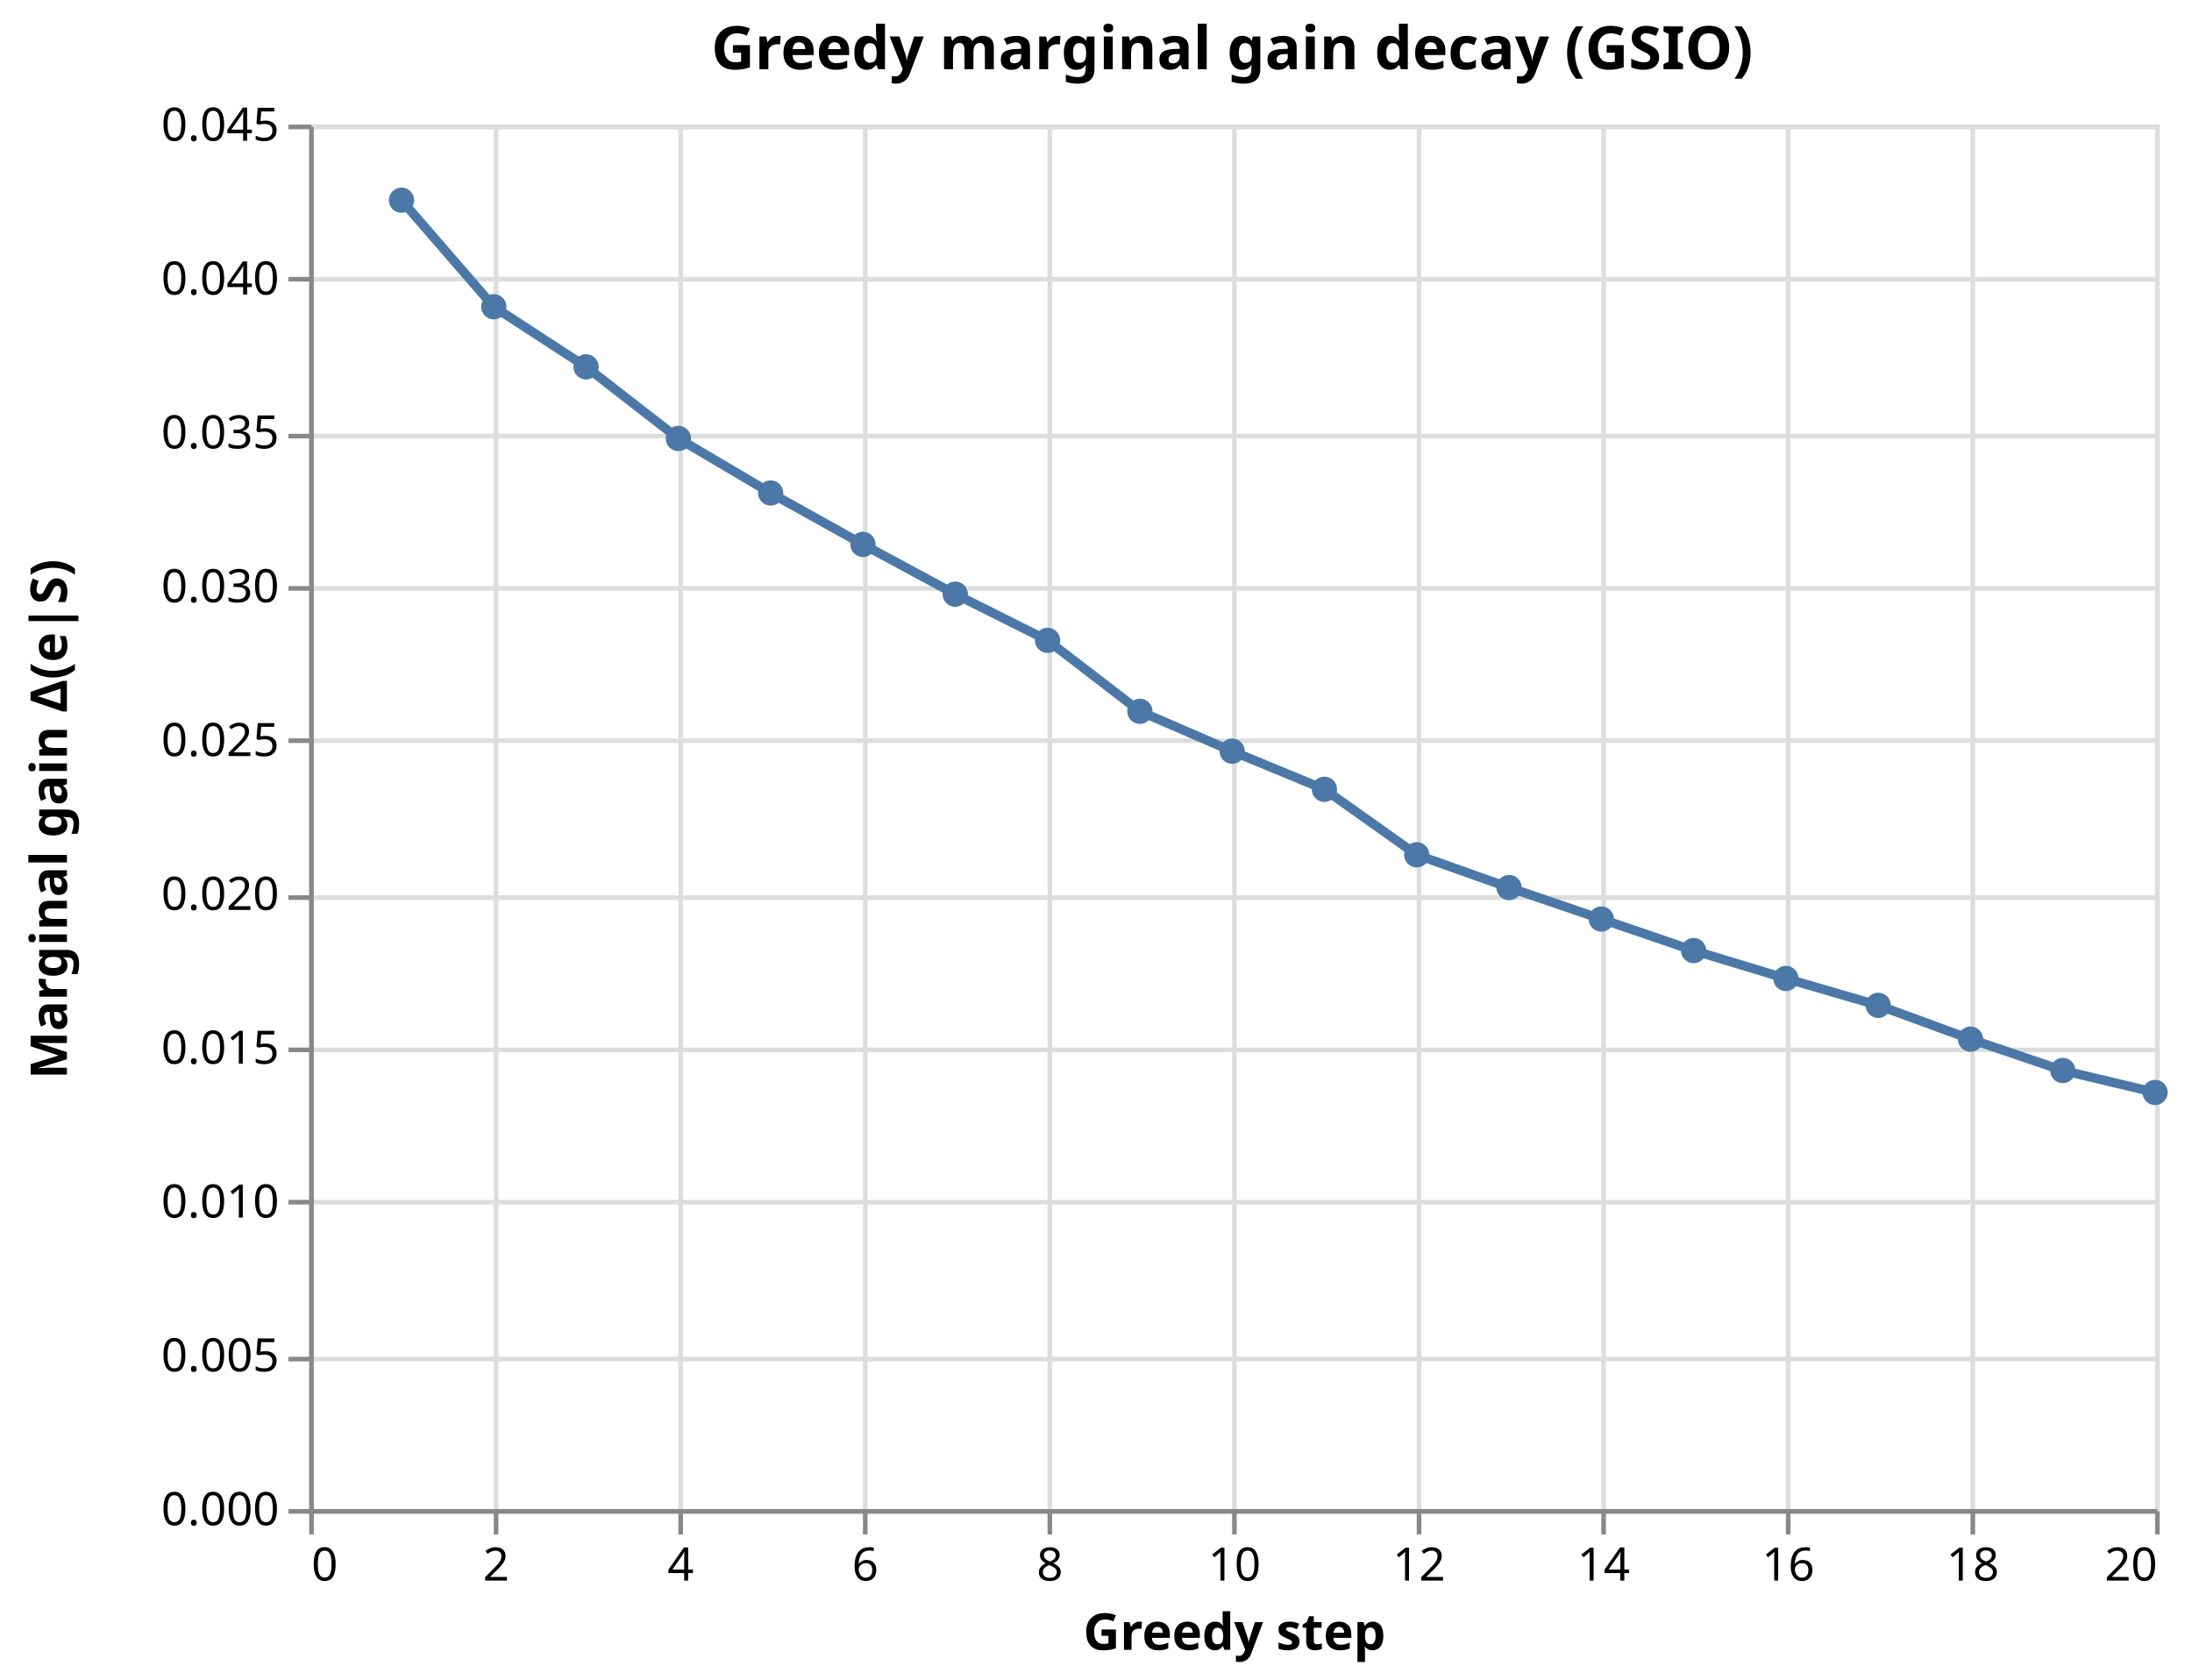
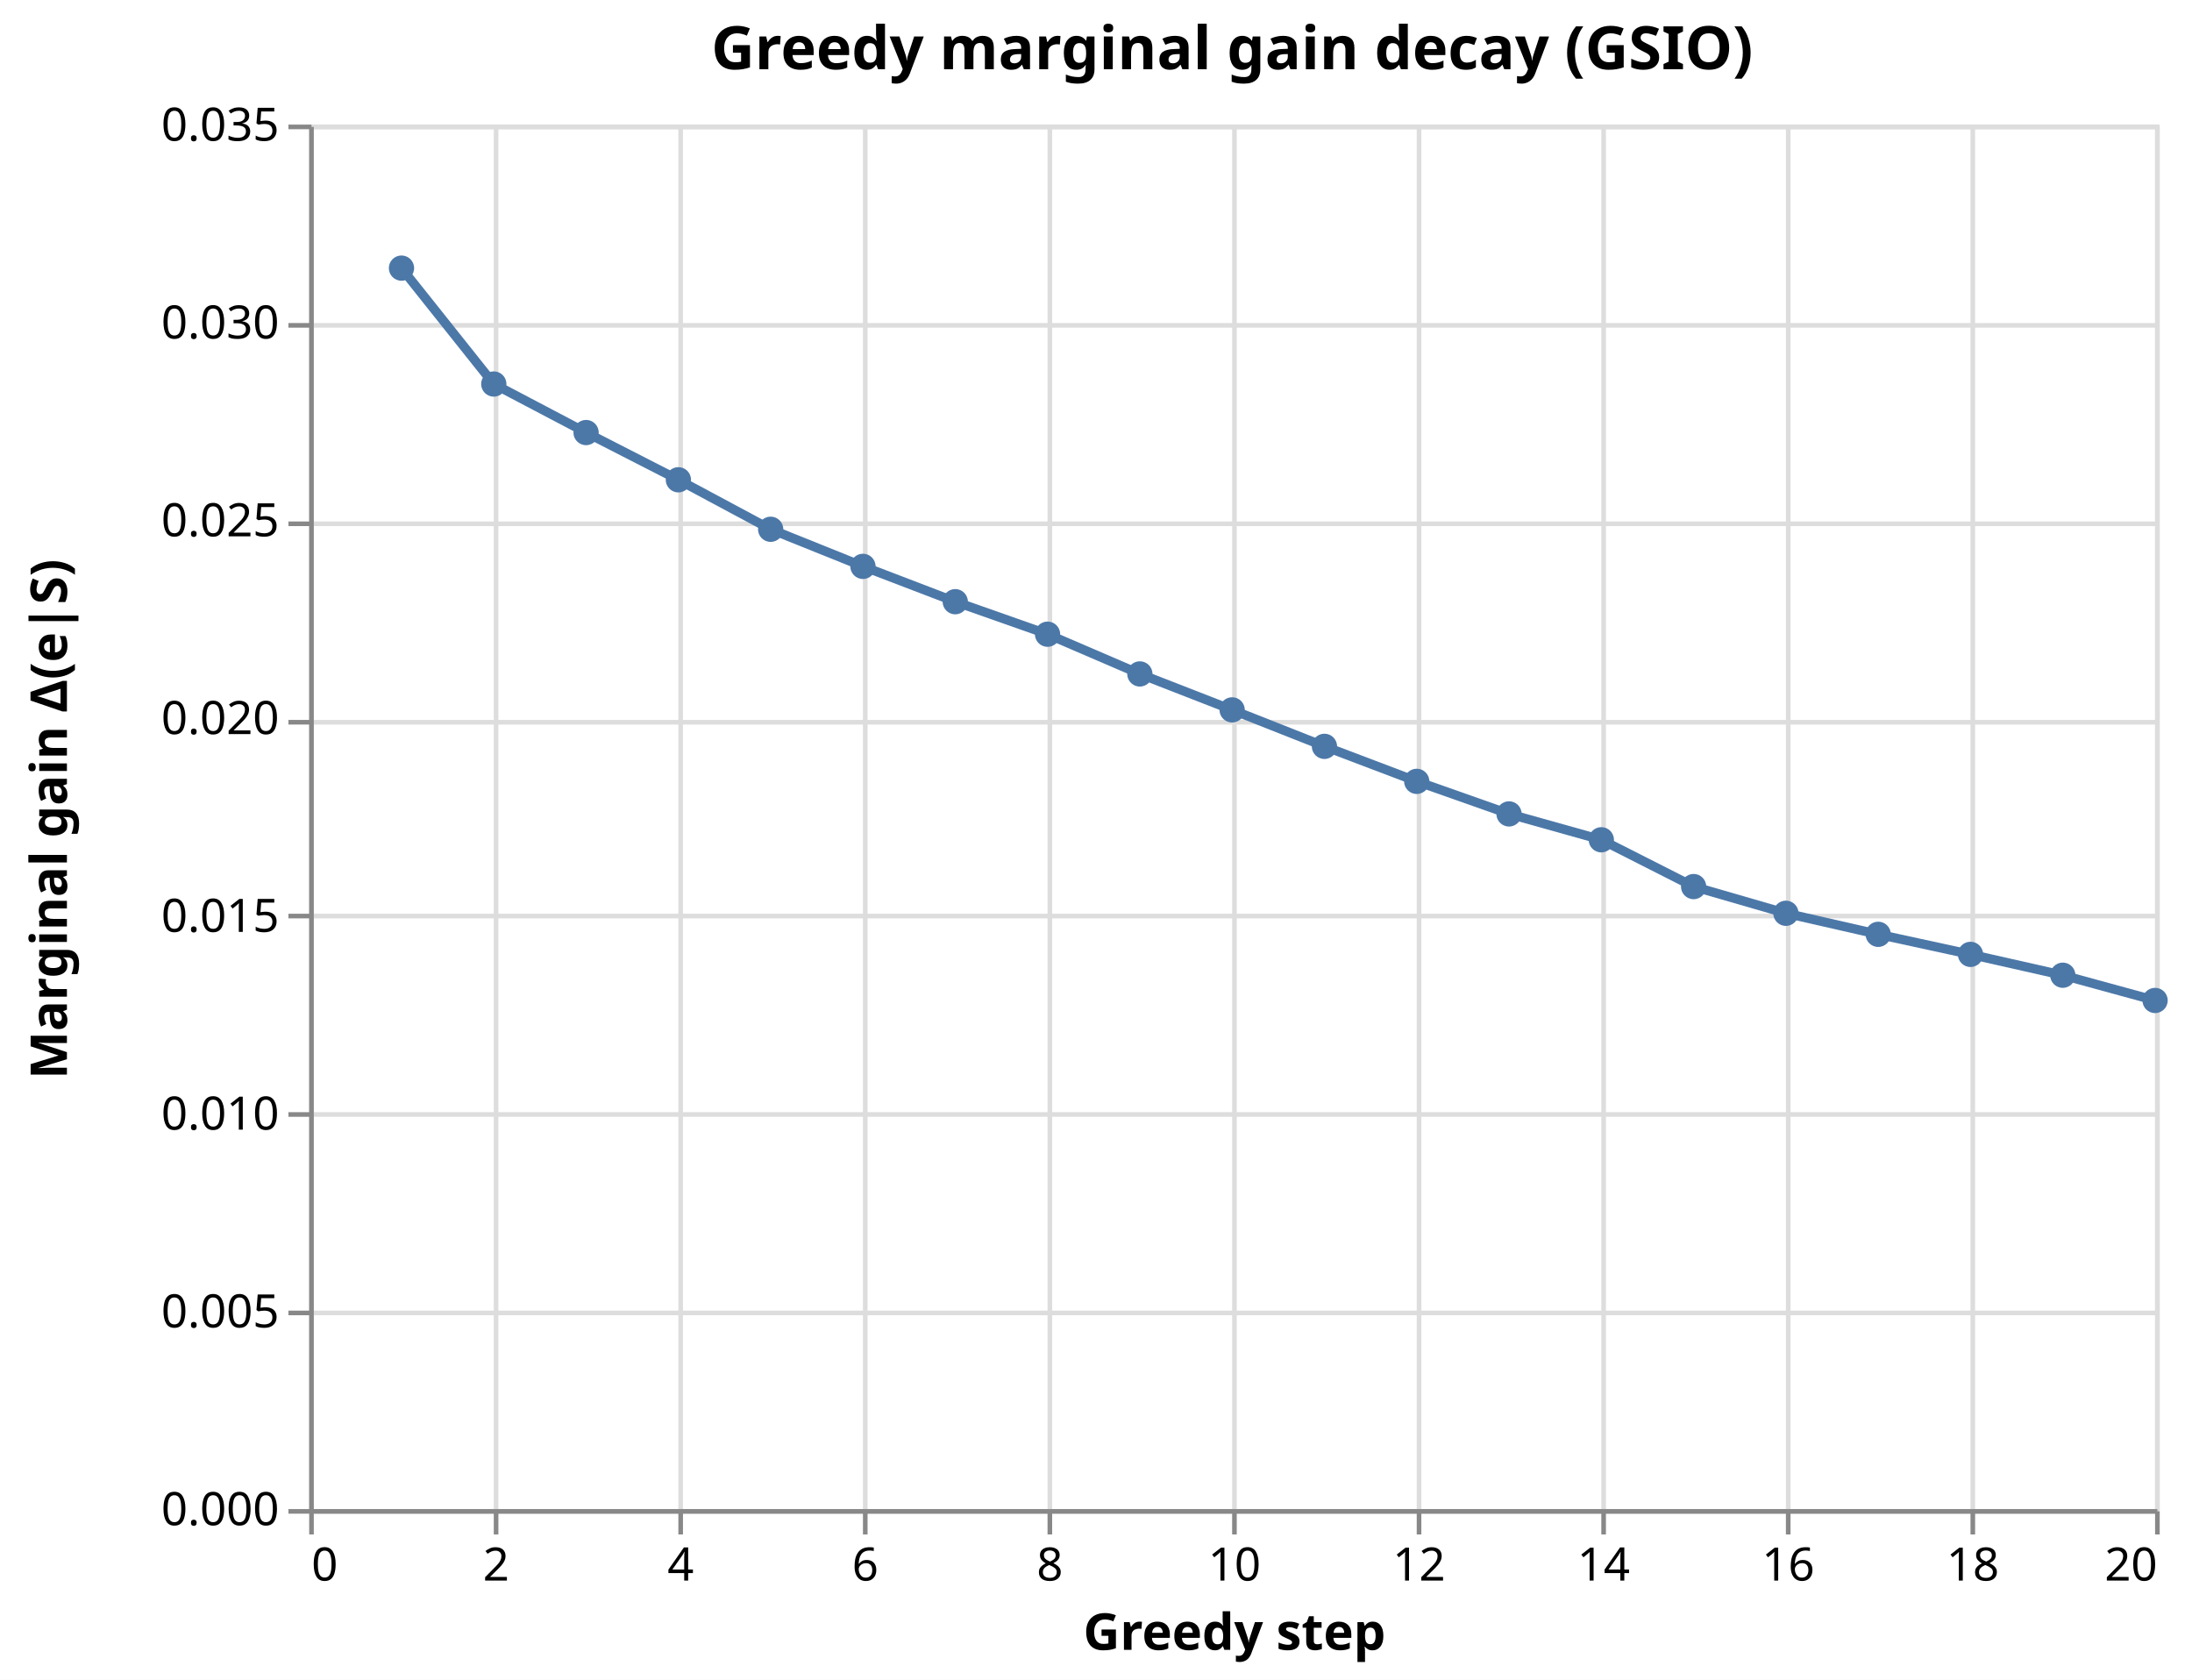
<svg xmlns="http://www.w3.org/2000/svg" version="1.1" class="marks" width="475" height="364" viewBox="0 0 475 364">
  <rect width="475" height="364" fill="white" />
  <g fill="none" stroke-miterlimit="10" transform="translate(67,27)">
    <g class="mark-group role-frame root" role="graphics-object" aria-roledescription="group mark container">
      <g transform="translate(0,0)">
        <path class="background" aria-hidden="true" d="M0.5,0.5h400v300h-400Z" stroke="#ddd" />
        <g>
          <g class="mark-group role-axis" aria-hidden="true">
            <g transform="translate(0.5,300.5)">
              <path class="background" aria-hidden="true" d="M0,0h0v0h0Z" pointer-events="none" />
              <g>
                <g class="mark-rule role-axis-grid" pointer-events="none">
                  <line transform="translate(0,-300)" x2="0" y2="300" stroke="#ddd" stroke-width="1" opacity="1" />
                  <line transform="translate(40,-300)" x2="0" y2="300" stroke="#ddd" stroke-width="1" opacity="1" />
                  <line transform="translate(80,-300)" x2="0" y2="300" stroke="#ddd" stroke-width="1" opacity="1" />
                  <line transform="translate(120,-300)" x2="0" y2="300" stroke="#ddd" stroke-width="1" opacity="1" />
                  <line transform="translate(160,-300)" x2="0" y2="300" stroke="#ddd" stroke-width="1" opacity="1" />
                  <line transform="translate(200,-300)" x2="0" y2="300" stroke="#ddd" stroke-width="1" opacity="1" />
                  <line transform="translate(240,-300)" x2="0" y2="300" stroke="#ddd" stroke-width="1" opacity="1" />
                  <line transform="translate(280,-300)" x2="0" y2="300" stroke="#ddd" stroke-width="1" opacity="1" />
                  <line transform="translate(320,-300)" x2="0" y2="300" stroke="#ddd" stroke-width="1" opacity="1" />
                  <line transform="translate(360,-300)" x2="0" y2="300" stroke="#ddd" stroke-width="1" opacity="1" />
                  <line transform="translate(400,-300)" x2="0" y2="300" stroke="#ddd" stroke-width="1" opacity="1" />
                </g>
              </g>
              <path class="foreground" aria-hidden="true" d="" pointer-events="none" display="none" />
            </g>
          </g>
          <g class="mark-group role-axis" aria-hidden="true">
            <g transform="translate(0.5,0.5)">
              <path class="background" aria-hidden="true" d="M0,0h0v0h0Z" pointer-events="none" />
              <g>
                <g class="mark-rule role-axis-grid" pointer-events="none">
                  <line transform="translate(0,300)" x2="400" y2="0" stroke="#ddd" stroke-width="1" opacity="1" />
-                   <line transform="translate(0,267)" x2="400" y2="0" stroke="#ddd" stroke-width="1" opacity="1" />
-                   <line transform="translate(0,233)" x2="400" y2="0" stroke="#ddd" stroke-width="1" opacity="1" />
-                   <line transform="translate(0,200)" x2="400" y2="0" stroke="#ddd" stroke-width="1" opacity="1" />
-                   <line transform="translate(0,167)" x2="400" y2="0" stroke="#ddd" stroke-width="1" opacity="1" />
-                   <line transform="translate(0,133)" x2="400" y2="0" stroke="#ddd" stroke-width="1" opacity="1" />
-                   <line transform="translate(0,100)" x2="400" y2="0" stroke="#ddd" stroke-width="1" opacity="1" />
-                   <line transform="translate(0,67)" x2="400" y2="0" stroke="#ddd" stroke-width="1" opacity="1" />
-                   <line transform="translate(0,33)" x2="400" y2="0" stroke="#ddd" stroke-width="1" opacity="1" />
+                   <line transform="translate(0,257)" x2="400" y2="0" stroke="#ddd" stroke-width="1" opacity="1" />
+                   <line transform="translate(0,214)" x2="400" y2="0" stroke="#ddd" stroke-width="1" opacity="1" />
+                   <line transform="translate(0,171)" x2="400" y2="0" stroke="#ddd" stroke-width="1" opacity="1" />
+                   <line transform="translate(0,129)" x2="400" y2="0" stroke="#ddd" stroke-width="1" opacity="1" />
+                   <line transform="translate(0,86)" x2="400" y2="0" stroke="#ddd" stroke-width="1" opacity="1" />
+                   <line transform="translate(0,43)" x2="400" y2="0" stroke="#ddd" stroke-width="1" opacity="1" />
                  <line transform="translate(0,0)" x2="400" y2="0" stroke="#ddd" stroke-width="1" opacity="1" />
                </g>
              </g>
              <path class="foreground" aria-hidden="true" d="" pointer-events="none" display="none" />
            </g>
          </g>
          <g class="mark-group role-axis" role="graphics-symbol" aria-roledescription="axis" aria-label="X-axis titled 'Greedy step' for a linear scale with values from 0 to 20">
            <g transform="translate(0.5,300.5)">
              <path class="background" aria-hidden="true" d="M0,0h0v0h0Z" pointer-events="none" />
              <g>
                <g class="mark-rule role-axis-tick" pointer-events="none">
                  <line transform="translate(0,0)" x2="0" y2="5" stroke="#888" stroke-width="1" opacity="1" />
                  <line transform="translate(40,0)" x2="0" y2="5" stroke="#888" stroke-width="1" opacity="1" />
                  <line transform="translate(80,0)" x2="0" y2="5" stroke="#888" stroke-width="1" opacity="1" />
                  <line transform="translate(120,0)" x2="0" y2="5" stroke="#888" stroke-width="1" opacity="1" />
                  <line transform="translate(160,0)" x2="0" y2="5" stroke="#888" stroke-width="1" opacity="1" />
                  <line transform="translate(200,0)" x2="0" y2="5" stroke="#888" stroke-width="1" opacity="1" />
                  <line transform="translate(240,0)" x2="0" y2="5" stroke="#888" stroke-width="1" opacity="1" />
                  <line transform="translate(280,0)" x2="0" y2="5" stroke="#888" stroke-width="1" opacity="1" />
                  <line transform="translate(320,0)" x2="0" y2="5" stroke="#888" stroke-width="1" opacity="1" />
                  <line transform="translate(360,0)" x2="0" y2="5" stroke="#888" stroke-width="1" opacity="1" />
                  <line transform="translate(400,0)" x2="0" y2="5" stroke="#888" stroke-width="1" opacity="1" />
                </g>
                <g class="mark-text role-axis-label" pointer-events="none">
                  <text text-anchor="start" transform="translate(0,15)" font-family="sans-serif" font-size="10px" fill="#000" opacity="1">0</text>
                  <text text-anchor="middle" transform="translate(40,15)" font-family="sans-serif" font-size="10px" fill="#000" opacity="1">2</text>
                  <text text-anchor="middle" transform="translate(80,15)" font-family="sans-serif" font-size="10px" fill="#000" opacity="1">4</text>
                  <text text-anchor="middle" transform="translate(120,15)" font-family="sans-serif" font-size="10px" fill="#000" opacity="1">6</text>
                  <text text-anchor="middle" transform="translate(160,15)" font-family="sans-serif" font-size="10px" fill="#000" opacity="1">8</text>
                  <text text-anchor="middle" transform="translate(200,15)" font-family="sans-serif" font-size="10px" fill="#000" opacity="1">10</text>
                  <text text-anchor="middle" transform="translate(240,15)" font-family="sans-serif" font-size="10px" fill="#000" opacity="1">12</text>
                  <text text-anchor="middle" transform="translate(280,15)" font-family="sans-serif" font-size="10px" fill="#000" opacity="1">14</text>
                  <text text-anchor="middle" transform="translate(320,15)" font-family="sans-serif" font-size="10px" fill="#000" opacity="1">16</text>
                  <text text-anchor="middle" transform="translate(360,15)" font-family="sans-serif" font-size="10px" fill="#000" opacity="1">18</text>
                  <text text-anchor="end" transform="translate(400,15)" font-family="sans-serif" font-size="10px" fill="#000" opacity="1">20</text>
                </g>
                <g class="mark-rule role-axis-domain" pointer-events="none">
                  <line transform="translate(0,0)" x2="400" y2="0" stroke="#888" stroke-width="1" opacity="1" />
                </g>
                <g class="mark-text role-axis-title" pointer-events="none">
                  <text text-anchor="middle" transform="translate(200,30)" font-family="sans-serif" font-size="11px" font-weight="bold" fill="#000" opacity="1">Greedy step</text>
                </g>
              </g>
              <path class="foreground" aria-hidden="true" d="" pointer-events="none" display="none" />
            </g>
          </g>
-           <g class="mark-group role-axis" role="graphics-symbol" aria-roledescription="axis" aria-label="Y-axis titled 'Marginal gain Δ(e|S)' for a linear scale with values from 0.00 to 0.04">
+           <g class="mark-group role-axis" role="graphics-symbol" aria-roledescription="axis" aria-label="Y-axis titled 'Marginal gain Δ(e|S)' for a linear scale with values from 0.000 to 0.035">
            <g transform="translate(0.5,0.5)">
              <path class="background" aria-hidden="true" d="M0,0h0v0h0Z" pointer-events="none" />
              <g>
                <g class="mark-rule role-axis-tick" pointer-events="none">
                  <line transform="translate(0,300)" x2="-5" y2="0" stroke="#888" stroke-width="1" opacity="1" />
-                   <line transform="translate(0,267)" x2="-5" y2="0" stroke="#888" stroke-width="1" opacity="1" />
-                   <line transform="translate(0,233)" x2="-5" y2="0" stroke="#888" stroke-width="1" opacity="1" />
-                   <line transform="translate(0,200)" x2="-5" y2="0" stroke="#888" stroke-width="1" opacity="1" />
-                   <line transform="translate(0,167)" x2="-5" y2="0" stroke="#888" stroke-width="1" opacity="1" />
-                   <line transform="translate(0,133)" x2="-5" y2="0" stroke="#888" stroke-width="1" opacity="1" />
-                   <line transform="translate(0,100)" x2="-5" y2="0" stroke="#888" stroke-width="1" opacity="1" />
-                   <line transform="translate(0,67)" x2="-5" y2="0" stroke="#888" stroke-width="1" opacity="1" />
-                   <line transform="translate(0,33)" x2="-5" y2="0" stroke="#888" stroke-width="1" opacity="1" />
+                   <line transform="translate(0,257)" x2="-5" y2="0" stroke="#888" stroke-width="1" opacity="1" />
+                   <line transform="translate(0,214)" x2="-5" y2="0" stroke="#888" stroke-width="1" opacity="1" />
+                   <line transform="translate(0,171)" x2="-5" y2="0" stroke="#888" stroke-width="1" opacity="1" />
+                   <line transform="translate(0,129)" x2="-5" y2="0" stroke="#888" stroke-width="1" opacity="1" />
+                   <line transform="translate(0,86)" x2="-5" y2="0" stroke="#888" stroke-width="1" opacity="1" />
+                   <line transform="translate(0,43)" x2="-5" y2="0" stroke="#888" stroke-width="1" opacity="1" />
                  <line transform="translate(0,0)" x2="-5" y2="0" stroke="#888" stroke-width="1" opacity="1" />
                </g>
                <g class="mark-text role-axis-label" pointer-events="none">
                  <text text-anchor="end" transform="translate(-7,303)" font-family="sans-serif" font-size="10px" fill="#000" opacity="1">0.000</text>
-                   <text text-anchor="end" transform="translate(-7,269.6667)" font-family="sans-serif" font-size="10px" fill="#000" opacity="1">0.005</text>
-                   <text text-anchor="end" transform="translate(-7,236.3333)" font-family="sans-serif" font-size="10px" fill="#000" opacity="1">0.010</text>
-                   <text text-anchor="end" transform="translate(-7,203)" font-family="sans-serif" font-size="10px" fill="#000" opacity="1">0.015</text>
-                   <text text-anchor="end" transform="translate(-7,169.6667)" font-family="sans-serif" font-size="10px" fill="#000" opacity="1">0.020</text>
-                   <text text-anchor="end" transform="translate(-7,136.3333)" font-family="sans-serif" font-size="10px" fill="#000" opacity="1">0.025</text>
-                   <text text-anchor="end" transform="translate(-7,103)" font-family="sans-serif" font-size="10px" fill="#000" opacity="1">0.030</text>
-                   <text text-anchor="end" transform="translate(-7,69.66667)" font-family="sans-serif" font-size="10px" fill="#000" opacity="1">0.035</text>
-                   <text text-anchor="end" transform="translate(-7,36.33333)" font-family="sans-serif" font-size="10px" fill="#000" opacity="1">0.040</text>
-                   <text text-anchor="end" transform="translate(-7,3)" font-family="sans-serif" font-size="10px" fill="#000" opacity="1">0.045</text>
+                   <text text-anchor="end" transform="translate(-7,260.1429)" font-family="sans-serif" font-size="10px" fill="#000" opacity="1">0.005</text>
+                   <text text-anchor="end" transform="translate(-7,217.2857)" font-family="sans-serif" font-size="10px" fill="#000" opacity="1">0.010</text>
+                   <text text-anchor="end" transform="translate(-7,174.4286)" font-family="sans-serif" font-size="10px" fill="#000" opacity="1">0.015</text>
+                   <text text-anchor="end" transform="translate(-7,131.5714)" font-family="sans-serif" font-size="10px" fill="#000" opacity="1">0.020</text>
+                   <text text-anchor="end" transform="translate(-7,88.71429)" font-family="sans-serif" font-size="10px" fill="#000" opacity="1">0.025</text>
+                   <text text-anchor="end" transform="translate(-7,45.85714)" font-family="sans-serif" font-size="10px" fill="#000" opacity="1">0.030</text>
+                   <text text-anchor="end" transform="translate(-7,3)" font-family="sans-serif" font-size="10px" fill="#000" opacity="1">0.035</text>
                </g>
                <g class="mark-rule role-axis-domain" pointer-events="none">
                  <line transform="translate(0,300)" x2="0" y2="-300" stroke="#888" stroke-width="1" opacity="1" />
                </g>
                <g class="mark-text role-axis-title" pointer-events="none">
                  <text text-anchor="middle" transform="translate(-51,150) rotate(-90) translate(0,-2)" font-family="sans-serif" font-size="11px" font-weight="bold" fill="#000" opacity="1">Marginal gain Δ(e|S)</text>
                </g>
              </g>
              <path class="foreground" aria-hidden="true" d="" pointer-events="none" display="none" />
            </g>
          </g>
          <g class="mark-line role-mark layer_0_marks" role="graphics-object" aria-roledescription="line mark container">
-             <path aria-label="Greedy step: 1; Marginal gain Δ(e|S): 0.042543" role="graphics-symbol" aria-roledescription="line mark" d="M20,16.38L40,39.467L60,52.493L80,68.013L100,79.827L120,90.967L140,101.753L160,111.76L180,127.127L200,135.773L220,144.033L240,158.227L260,165.32L280,172.147L300,178.973L320,185.027L340,190.847L360,198.167L380,204.967L400,209.72" stroke="#4c78a8" stroke-width="2" />
+             <path aria-label="Greedy step: 1; Marginal gain Δ(e|S): 0.031372" role="graphics-symbol" aria-roledescription="line mark" d="M20,31.097L40,56.211L60,66.729L80,76.963L100,87.686L120,95.726L140,103.38L160,110.426L180,119.031L200,126.823L220,134.726L240,142.311L260,149.366L280,154.971L300,165.111L320,170.897L340,175.457L360,179.803L380,184.32L400,189.789" stroke="#4c78a8" stroke-width="2" />
          </g>
          <g class="mark-symbol role-mark layer_1_marks" role="graphics-object" aria-roledescription="symbol mark container">
-             <path aria-label="Greedy step: 1; Marginal gain Δ(e|S): 0.042543" role="graphics-symbol" aria-roledescription="point" transform="translate(20,16.38)" d="M2.739,0A2.739,2.739,0,1,1,-2.739,0A2.739,2.739,0,1,1,2.739,0" fill="#4c78a8" stroke-width="2" opacity="1" />
-             <path aria-label="Greedy step: 2; Marginal gain Δ(e|S): 0.03908" role="graphics-symbol" aria-roledescription="point" transform="translate(40,39.46667)" d="M2.739,0A2.739,2.739,0,1,1,-2.739,0A2.739,2.739,0,1,1,2.739,0" fill="#4c78a8" stroke-width="2" opacity="1" />
-             <path aria-label="Greedy step: 3; Marginal gain Δ(e|S): 0.037126" role="graphics-symbol" aria-roledescription="point" transform="translate(60,52.49333)" d="M2.739,0A2.739,2.739,0,1,1,-2.739,0A2.739,2.739,0,1,1,2.739,0" fill="#4c78a8" stroke-width="2" opacity="1" />
-             <path aria-label="Greedy step: 4; Marginal gain Δ(e|S): 0.034798" role="graphics-symbol" aria-roledescription="point" transform="translate(80,68.01333)" d="M2.739,0A2.739,2.739,0,1,1,-2.739,0A2.739,2.739,0,1,1,2.739,0" fill="#4c78a8" stroke-width="2" opacity="1" />
-             <path aria-label="Greedy step: 5; Marginal gain Δ(e|S): 0.033026" role="graphics-symbol" aria-roledescription="point" transform="translate(100,79.82667)" d="M2.739,0A2.739,2.739,0,1,1,-2.739,0A2.739,2.739,0,1,1,2.739,0" fill="#4c78a8" stroke-width="2" opacity="1" />
-             <path aria-label="Greedy step: 6; Marginal gain Δ(e|S): 0.031355" role="graphics-symbol" aria-roledescription="point" transform="translate(120,90.96667)" d="M2.739,0A2.739,2.739,0,1,1,-2.739,0A2.739,2.739,0,1,1,2.739,0" fill="#4c78a8" stroke-width="2" opacity="1" />
-             <path aria-label="Greedy step: 7; Marginal gain Δ(e|S): 0.029737" role="graphics-symbol" aria-roledescription="point" transform="translate(140,101.7533)" d="M2.739,0A2.739,2.739,0,1,1,-2.739,0A2.739,2.739,0,1,1,2.739,0" fill="#4c78a8" stroke-width="2" opacity="1" />
-             <path aria-label="Greedy step: 8; Marginal gain Δ(e|S): 0.028236" role="graphics-symbol" aria-roledescription="point" transform="translate(160,111.76)" d="M2.739,0A2.739,2.739,0,1,1,-2.739,0A2.739,2.739,0,1,1,2.739,0" fill="#4c78a8" stroke-width="2" opacity="1" />
-             <path aria-label="Greedy step: 9; Marginal gain Δ(e|S): 0.025931" role="graphics-symbol" aria-roledescription="point" transform="translate(180,127.1267)" d="M2.739,0A2.739,2.739,0,1,1,-2.739,0A2.739,2.739,0,1,1,2.739,0" fill="#4c78a8" stroke-width="2" opacity="1" />
-             <path aria-label="Greedy step: 10; Marginal gain Δ(e|S): 0.024634" role="graphics-symbol" aria-roledescription="point" transform="translate(200,135.7733)" d="M2.739,0A2.739,2.739,0,1,1,-2.739,0A2.739,2.739,0,1,1,2.739,0" fill="#4c78a8" stroke-width="2" opacity="1" />
-             <path aria-label="Greedy step: 11; Marginal gain Δ(e|S): 0.023395" role="graphics-symbol" aria-roledescription="point" transform="translate(220,144.0333)" d="M2.739,0A2.739,2.739,0,1,1,-2.739,0A2.739,2.739,0,1,1,2.739,0" fill="#4c78a8" stroke-width="2" opacity="1" />
-             <path aria-label="Greedy step: 12; Marginal gain Δ(e|S): 0.021266" role="graphics-symbol" aria-roledescription="point" transform="translate(240,158.2267)" d="M2.739,0A2.739,2.739,0,1,1,-2.739,0A2.739,2.739,0,1,1,2.739,0" fill="#4c78a8" stroke-width="2" opacity="1" />
-             <path aria-label="Greedy step: 13; Marginal gain Δ(e|S): 0.020202" role="graphics-symbol" aria-roledescription="point" transform="translate(260,165.32)" d="M2.739,0A2.739,2.739,0,1,1,-2.739,0A2.739,2.739,0,1,1,2.739,0" fill="#4c78a8" stroke-width="2" opacity="1" />
-             <path aria-label="Greedy step: 14; Marginal gain Δ(e|S): 0.019178" role="graphics-symbol" aria-roledescription="point" transform="translate(280,172.1467)" d="M2.739,0A2.739,2.739,0,1,1,-2.739,0A2.739,2.739,0,1,1,2.739,0" fill="#4c78a8" stroke-width="2" opacity="1" />
-             <path aria-label="Greedy step: 15; Marginal gain Δ(e|S): 0.018154" role="graphics-symbol" aria-roledescription="point" transform="translate(300,178.9733)" d="M2.739,0A2.739,2.739,0,1,1,-2.739,0A2.739,2.739,0,1,1,2.739,0" fill="#4c78a8" stroke-width="2" opacity="1" />
-             <path aria-label="Greedy step: 16; Marginal gain Δ(e|S): 0.017246" role="graphics-symbol" aria-roledescription="point" transform="translate(320,185.0267)" d="M2.739,0A2.739,2.739,0,1,1,-2.739,0A2.739,2.739,0,1,1,2.739,0" fill="#4c78a8" stroke-width="2" opacity="1" />
-             <path aria-label="Greedy step: 17; Marginal gain Δ(e|S): 0.016373" role="graphics-symbol" aria-roledescription="point" transform="translate(340,190.8467)" d="M2.739,0A2.739,2.739,0,1,1,-2.739,0A2.739,2.739,0,1,1,2.739,0" fill="#4c78a8" stroke-width="2" opacity="1" />
-             <path aria-label="Greedy step: 18; Marginal gain Δ(e|S): 0.015275" role="graphics-symbol" aria-roledescription="point" transform="translate(360,198.1667)" d="M2.739,0A2.739,2.739,0,1,1,-2.739,0A2.739,2.739,0,1,1,2.739,0" fill="#4c78a8" stroke-width="2" opacity="1" />
-             <path aria-label="Greedy step: 19; Marginal gain Δ(e|S): 0.014255" role="graphics-symbol" aria-roledescription="point" transform="translate(380,204.9667)" d="M2.739,0A2.739,2.739,0,1,1,-2.739,0A2.739,2.739,0,1,1,2.739,0" fill="#4c78a8" stroke-width="2" opacity="1" />
-             <path aria-label="Greedy step: 20; Marginal gain Δ(e|S): 0.013542" role="graphics-symbol" aria-roledescription="point" transform="translate(400,209.72)" d="M2.739,0A2.739,2.739,0,1,1,-2.739,0A2.739,2.739,0,1,1,2.739,0" fill="#4c78a8" stroke-width="2" opacity="1" />
+             <path aria-label="Greedy step: 1; Marginal gain Δ(e|S): 0.031372" role="graphics-symbol" aria-roledescription="point" transform="translate(20,31.09714)" d="M2.739,0A2.739,2.739,0,1,1,-2.739,0A2.739,2.739,0,1,1,2.739,0" fill="#4c78a8" stroke-width="2" opacity="1" />
+             <path aria-label="Greedy step: 2; Marginal gain Δ(e|S): 0.028442" role="graphics-symbol" aria-roledescription="point" transform="translate(40,56.21143)" d="M2.739,0A2.739,2.739,0,1,1,-2.739,0A2.739,2.739,0,1,1,2.739,0" fill="#4c78a8" stroke-width="2" opacity="1" />
+             <path aria-label="Greedy step: 3; Marginal gain Δ(e|S): 0.027215" role="graphics-symbol" aria-roledescription="point" transform="translate(60,66.72857)" d="M2.739,0A2.739,2.739,0,1,1,-2.739,0A2.739,2.739,0,1,1,2.739,0" fill="#4c78a8" stroke-width="2" opacity="1" />
+             <path aria-label="Greedy step: 4; Marginal gain Δ(e|S): 0.026021" role="graphics-symbol" aria-roledescription="point" transform="translate(80,76.96286)" d="M2.739,0A2.739,2.739,0,1,1,-2.739,0A2.739,2.739,0,1,1,2.739,0" fill="#4c78a8" stroke-width="2" opacity="1" />
+             <path aria-label="Greedy step: 5; Marginal gain Δ(e|S): 0.02477" role="graphics-symbol" aria-roledescription="point" transform="translate(100,87.68571)" d="M2.739,0A2.739,2.739,0,1,1,-2.739,0A2.739,2.739,0,1,1,2.739,0" fill="#4c78a8" stroke-width="2" opacity="1" />
+             <path aria-label="Greedy step: 6; Marginal gain Δ(e|S): 0.023832" role="graphics-symbol" aria-roledescription="point" transform="translate(120,95.72571)" d="M2.739,0A2.739,2.739,0,1,1,-2.739,0A2.739,2.739,0,1,1,2.739,0" fill="#4c78a8" stroke-width="2" opacity="1" />
+             <path aria-label="Greedy step: 7; Marginal gain Δ(e|S): 0.022939" role="graphics-symbol" aria-roledescription="point" transform="translate(140,103.38)" d="M2.739,0A2.739,2.739,0,1,1,-2.739,0A2.739,2.739,0,1,1,2.739,0" fill="#4c78a8" stroke-width="2" opacity="1" />
+             <path aria-label="Greedy step: 8; Marginal gain Δ(e|S): 0.022117" role="graphics-symbol" aria-roledescription="point" transform="translate(160,110.4257)" d="M2.739,0A2.739,2.739,0,1,1,-2.739,0A2.739,2.739,0,1,1,2.739,0" fill="#4c78a8" stroke-width="2" opacity="1" />
+             <path aria-label="Greedy step: 9; Marginal gain Δ(e|S): 0.021113" role="graphics-symbol" aria-roledescription="point" transform="translate(180,119.0314)" d="M2.739,0A2.739,2.739,0,1,1,-2.739,0A2.739,2.739,0,1,1,2.739,0" fill="#4c78a8" stroke-width="2" opacity="1" />
+             <path aria-label="Greedy step: 10; Marginal gain Δ(e|S): 0.020204" role="graphics-symbol" aria-roledescription="point" transform="translate(200,126.8229)" d="M2.739,0A2.739,2.739,0,1,1,-2.739,0A2.739,2.739,0,1,1,2.739,0" fill="#4c78a8" stroke-width="2" opacity="1" />
+             <path aria-label="Greedy step: 11; Marginal gain Δ(e|S): 0.019282" role="graphics-symbol" aria-roledescription="point" transform="translate(220,134.7257)" d="M2.739,0A2.739,2.739,0,1,1,-2.739,0A2.739,2.739,0,1,1,2.739,0" fill="#4c78a8" stroke-width="2" opacity="1" />
+             <path aria-label="Greedy step: 12; Marginal gain Δ(e|S): 0.018397" role="graphics-symbol" aria-roledescription="point" transform="translate(240,142.3114)" d="M2.739,0A2.739,2.739,0,1,1,-2.739,0A2.739,2.739,0,1,1,2.739,0" fill="#4c78a8" stroke-width="2" opacity="1" />
+             <path aria-label="Greedy step: 13; Marginal gain Δ(e|S): 0.017574" role="graphics-symbol" aria-roledescription="point" transform="translate(260,149.3657)" d="M2.739,0A2.739,2.739,0,1,1,-2.739,0A2.739,2.739,0,1,1,2.739,0" fill="#4c78a8" stroke-width="2" opacity="1" />
+             <path aria-label="Greedy step: 14; Marginal gain Δ(e|S): 0.01692" role="graphics-symbol" aria-roledescription="point" transform="translate(280,154.9714)" d="M2.739,0A2.739,2.739,0,1,1,-2.739,0A2.739,2.739,0,1,1,2.739,0" fill="#4c78a8" stroke-width="2" opacity="1" />
+             <path aria-label="Greedy step: 15; Marginal gain Δ(e|S): 0.015737" role="graphics-symbol" aria-roledescription="point" transform="translate(300,165.1114)" d="M2.739,0A2.739,2.739,0,1,1,-2.739,0A2.739,2.739,0,1,1,2.739,0" fill="#4c78a8" stroke-width="2" opacity="1" />
+             <path aria-label="Greedy step: 16; Marginal gain Δ(e|S): 0.015062" role="graphics-symbol" aria-roledescription="point" transform="translate(320,170.8971)" d="M2.739,0A2.739,2.739,0,1,1,-2.739,0A2.739,2.739,0,1,1,2.739,0" fill="#4c78a8" stroke-width="2" opacity="1" />
+             <path aria-label="Greedy step: 17; Marginal gain Δ(e|S): 0.01453" role="graphics-symbol" aria-roledescription="point" transform="translate(340,175.4571)" d="M2.739,0A2.739,2.739,0,1,1,-2.739,0A2.739,2.739,0,1,1,2.739,0" fill="#4c78a8" stroke-width="2" opacity="1" />
+             <path aria-label="Greedy step: 18; Marginal gain Δ(e|S): 0.014023" role="graphics-symbol" aria-roledescription="point" transform="translate(360,179.8029)" d="M2.739,0A2.739,2.739,0,1,1,-2.739,0A2.739,2.739,0,1,1,2.739,0" fill="#4c78a8" stroke-width="2" opacity="1" />
+             <path aria-label="Greedy step: 19; Marginal gain Δ(e|S): 0.013496" role="graphics-symbol" aria-roledescription="point" transform="translate(380,184.32)" d="M2.739,0A2.739,2.739,0,1,1,-2.739,0A2.739,2.739,0,1,1,2.739,0" fill="#4c78a8" stroke-width="2" opacity="1" />
+             <path aria-label="Greedy step: 20; Marginal gain Δ(e|S): 0.012858" role="graphics-symbol" aria-roledescription="point" transform="translate(400,189.7886)" d="M2.739,0A2.739,2.739,0,1,1,-2.739,0A2.739,2.739,0,1,1,2.739,0" fill="#4c78a8" stroke-width="2" opacity="1" />
          </g>
          <g class="mark-group role-title">
            <g transform="translate(200,-22)">
              <path class="background" aria-hidden="true" d="M0,0h0v0h0Z" pointer-events="none" />
              <g>
                <g class="mark-text role-title-text" role="graphics-symbol" aria-roledescription="title" aria-label="Title text 'Greedy marginal gain decay (GSIO)'" pointer-events="none">
                  <text text-anchor="middle" transform="translate(0,10)" font-family="sans-serif" font-size="13px" font-weight="bold" fill="#000" opacity="1">Greedy marginal gain decay (GSIO)</text>
                </g>
              </g>
              <path class="foreground" aria-hidden="true" d="" pointer-events="none" display="none" />
            </g>
          </g>
        </g>
        <path class="foreground" aria-hidden="true" d="" display="none" />
      </g>
    </g>
  </g>
</svg>
